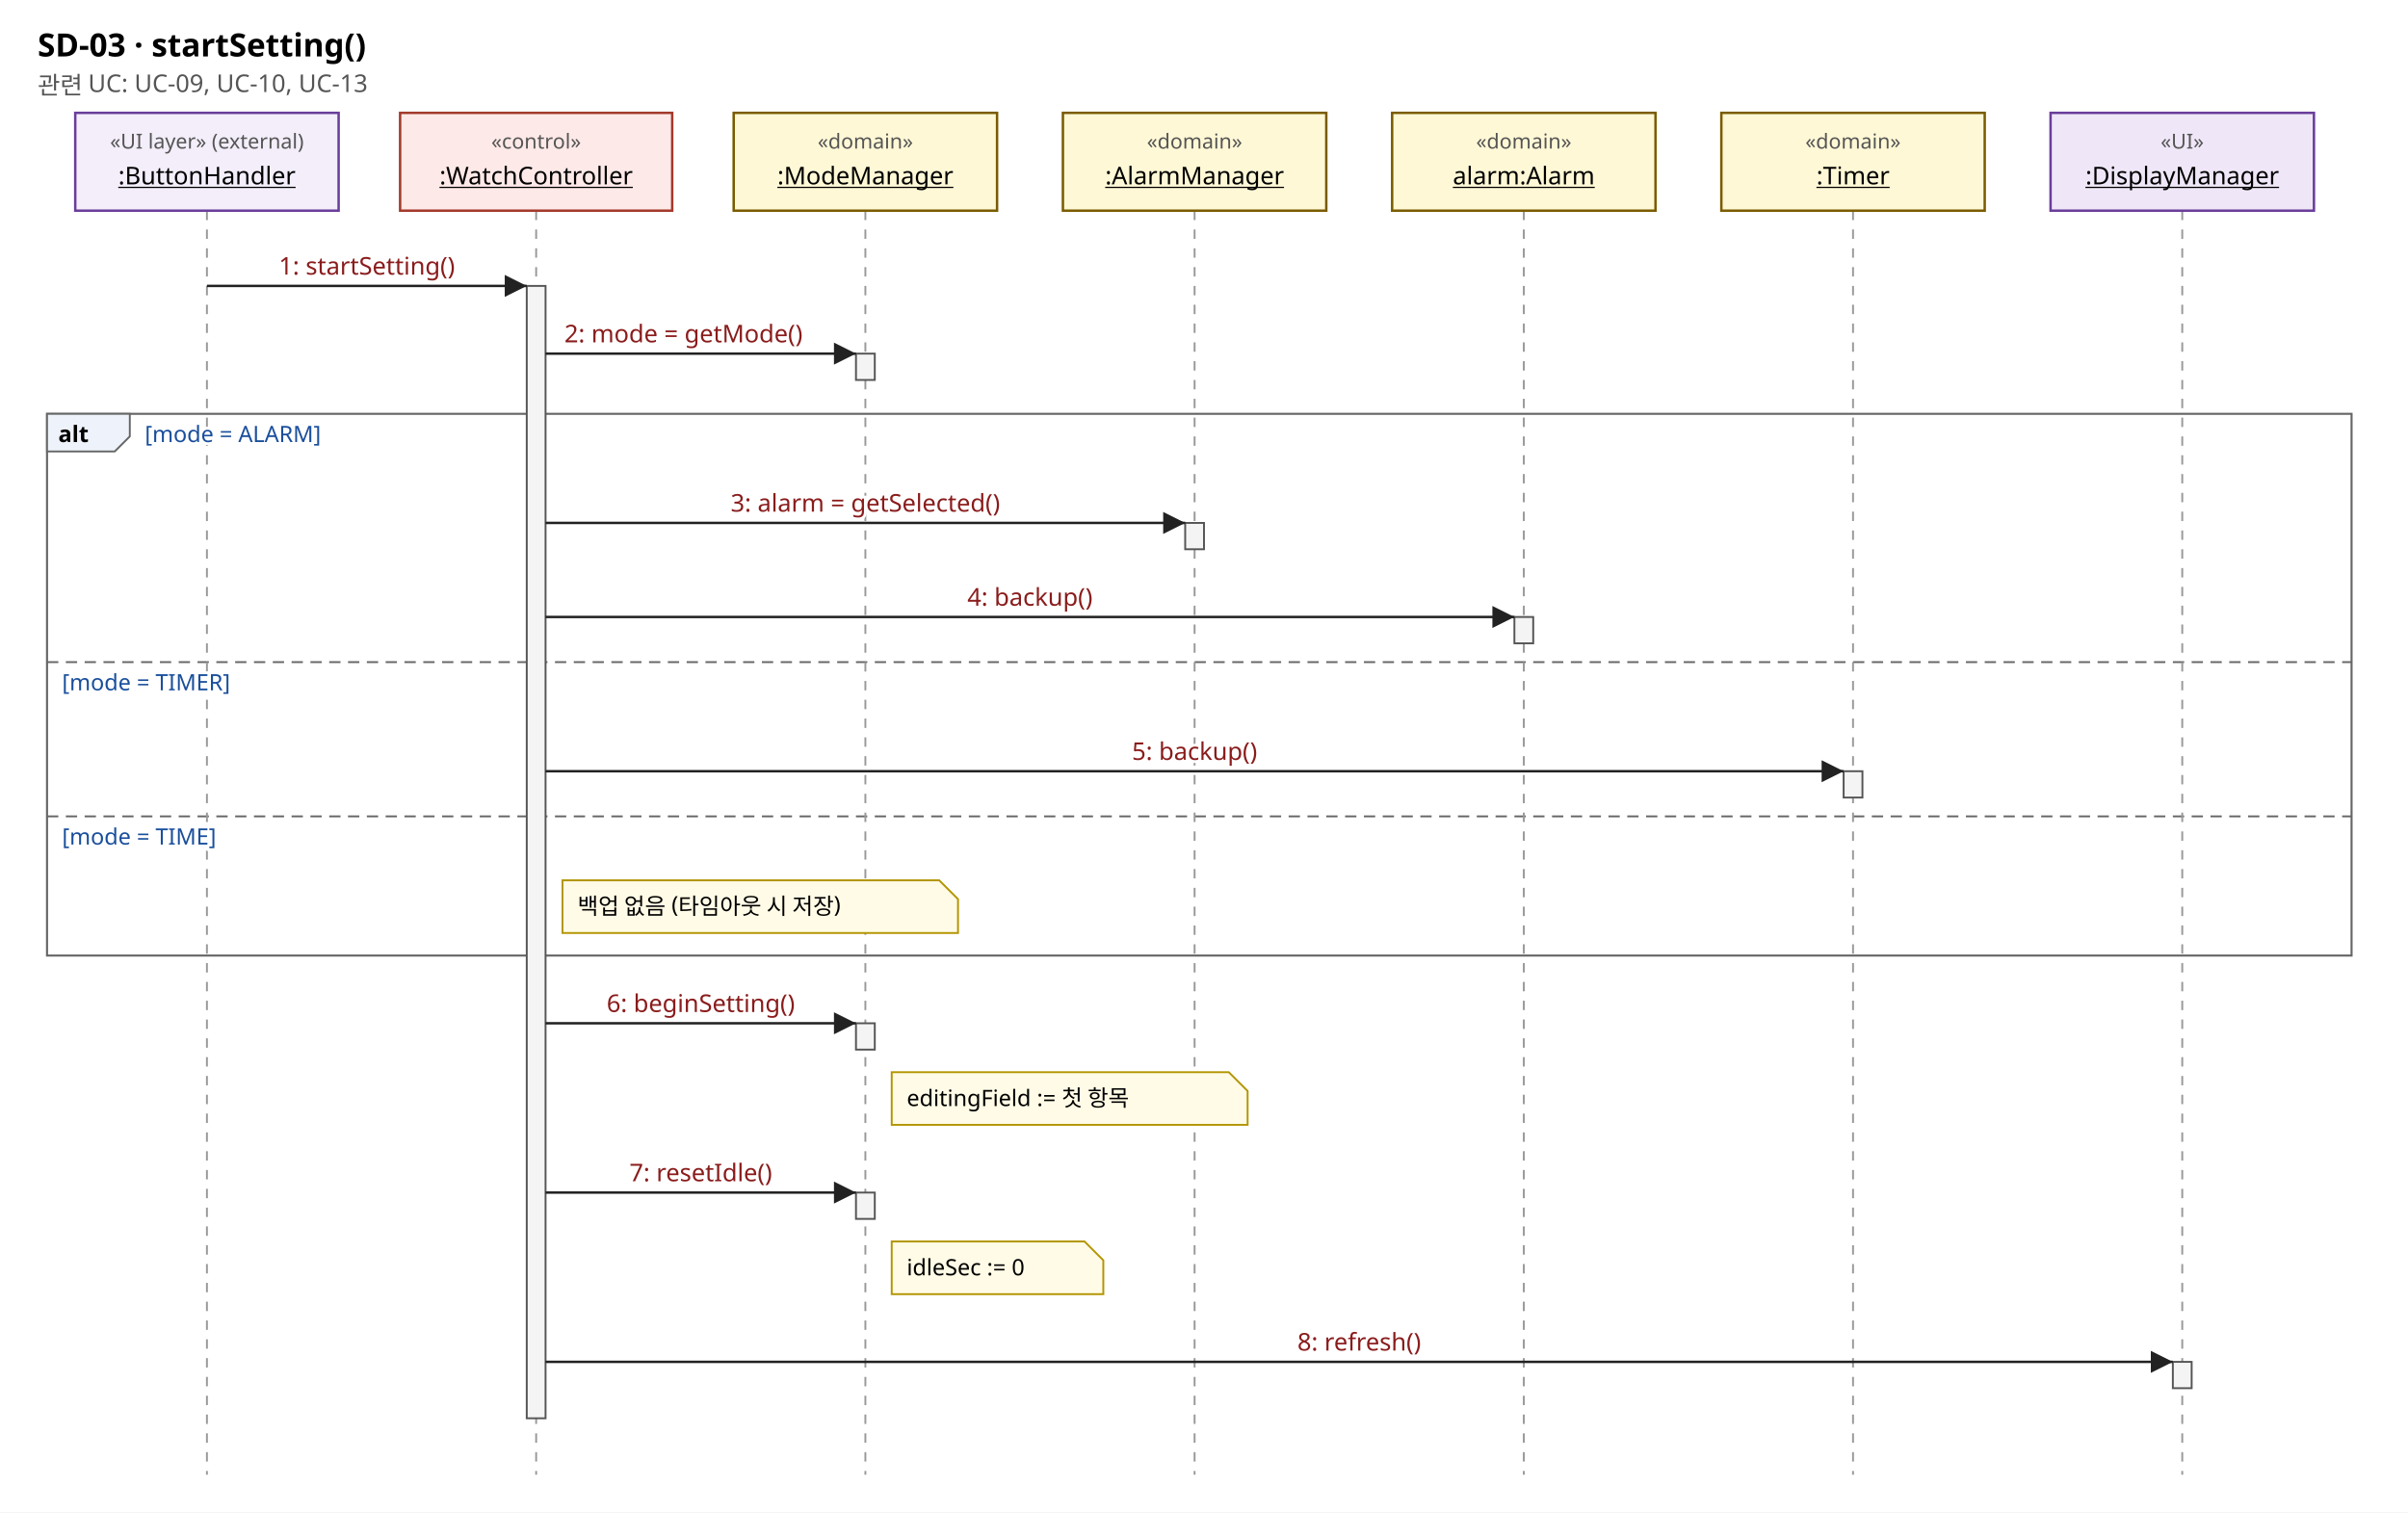
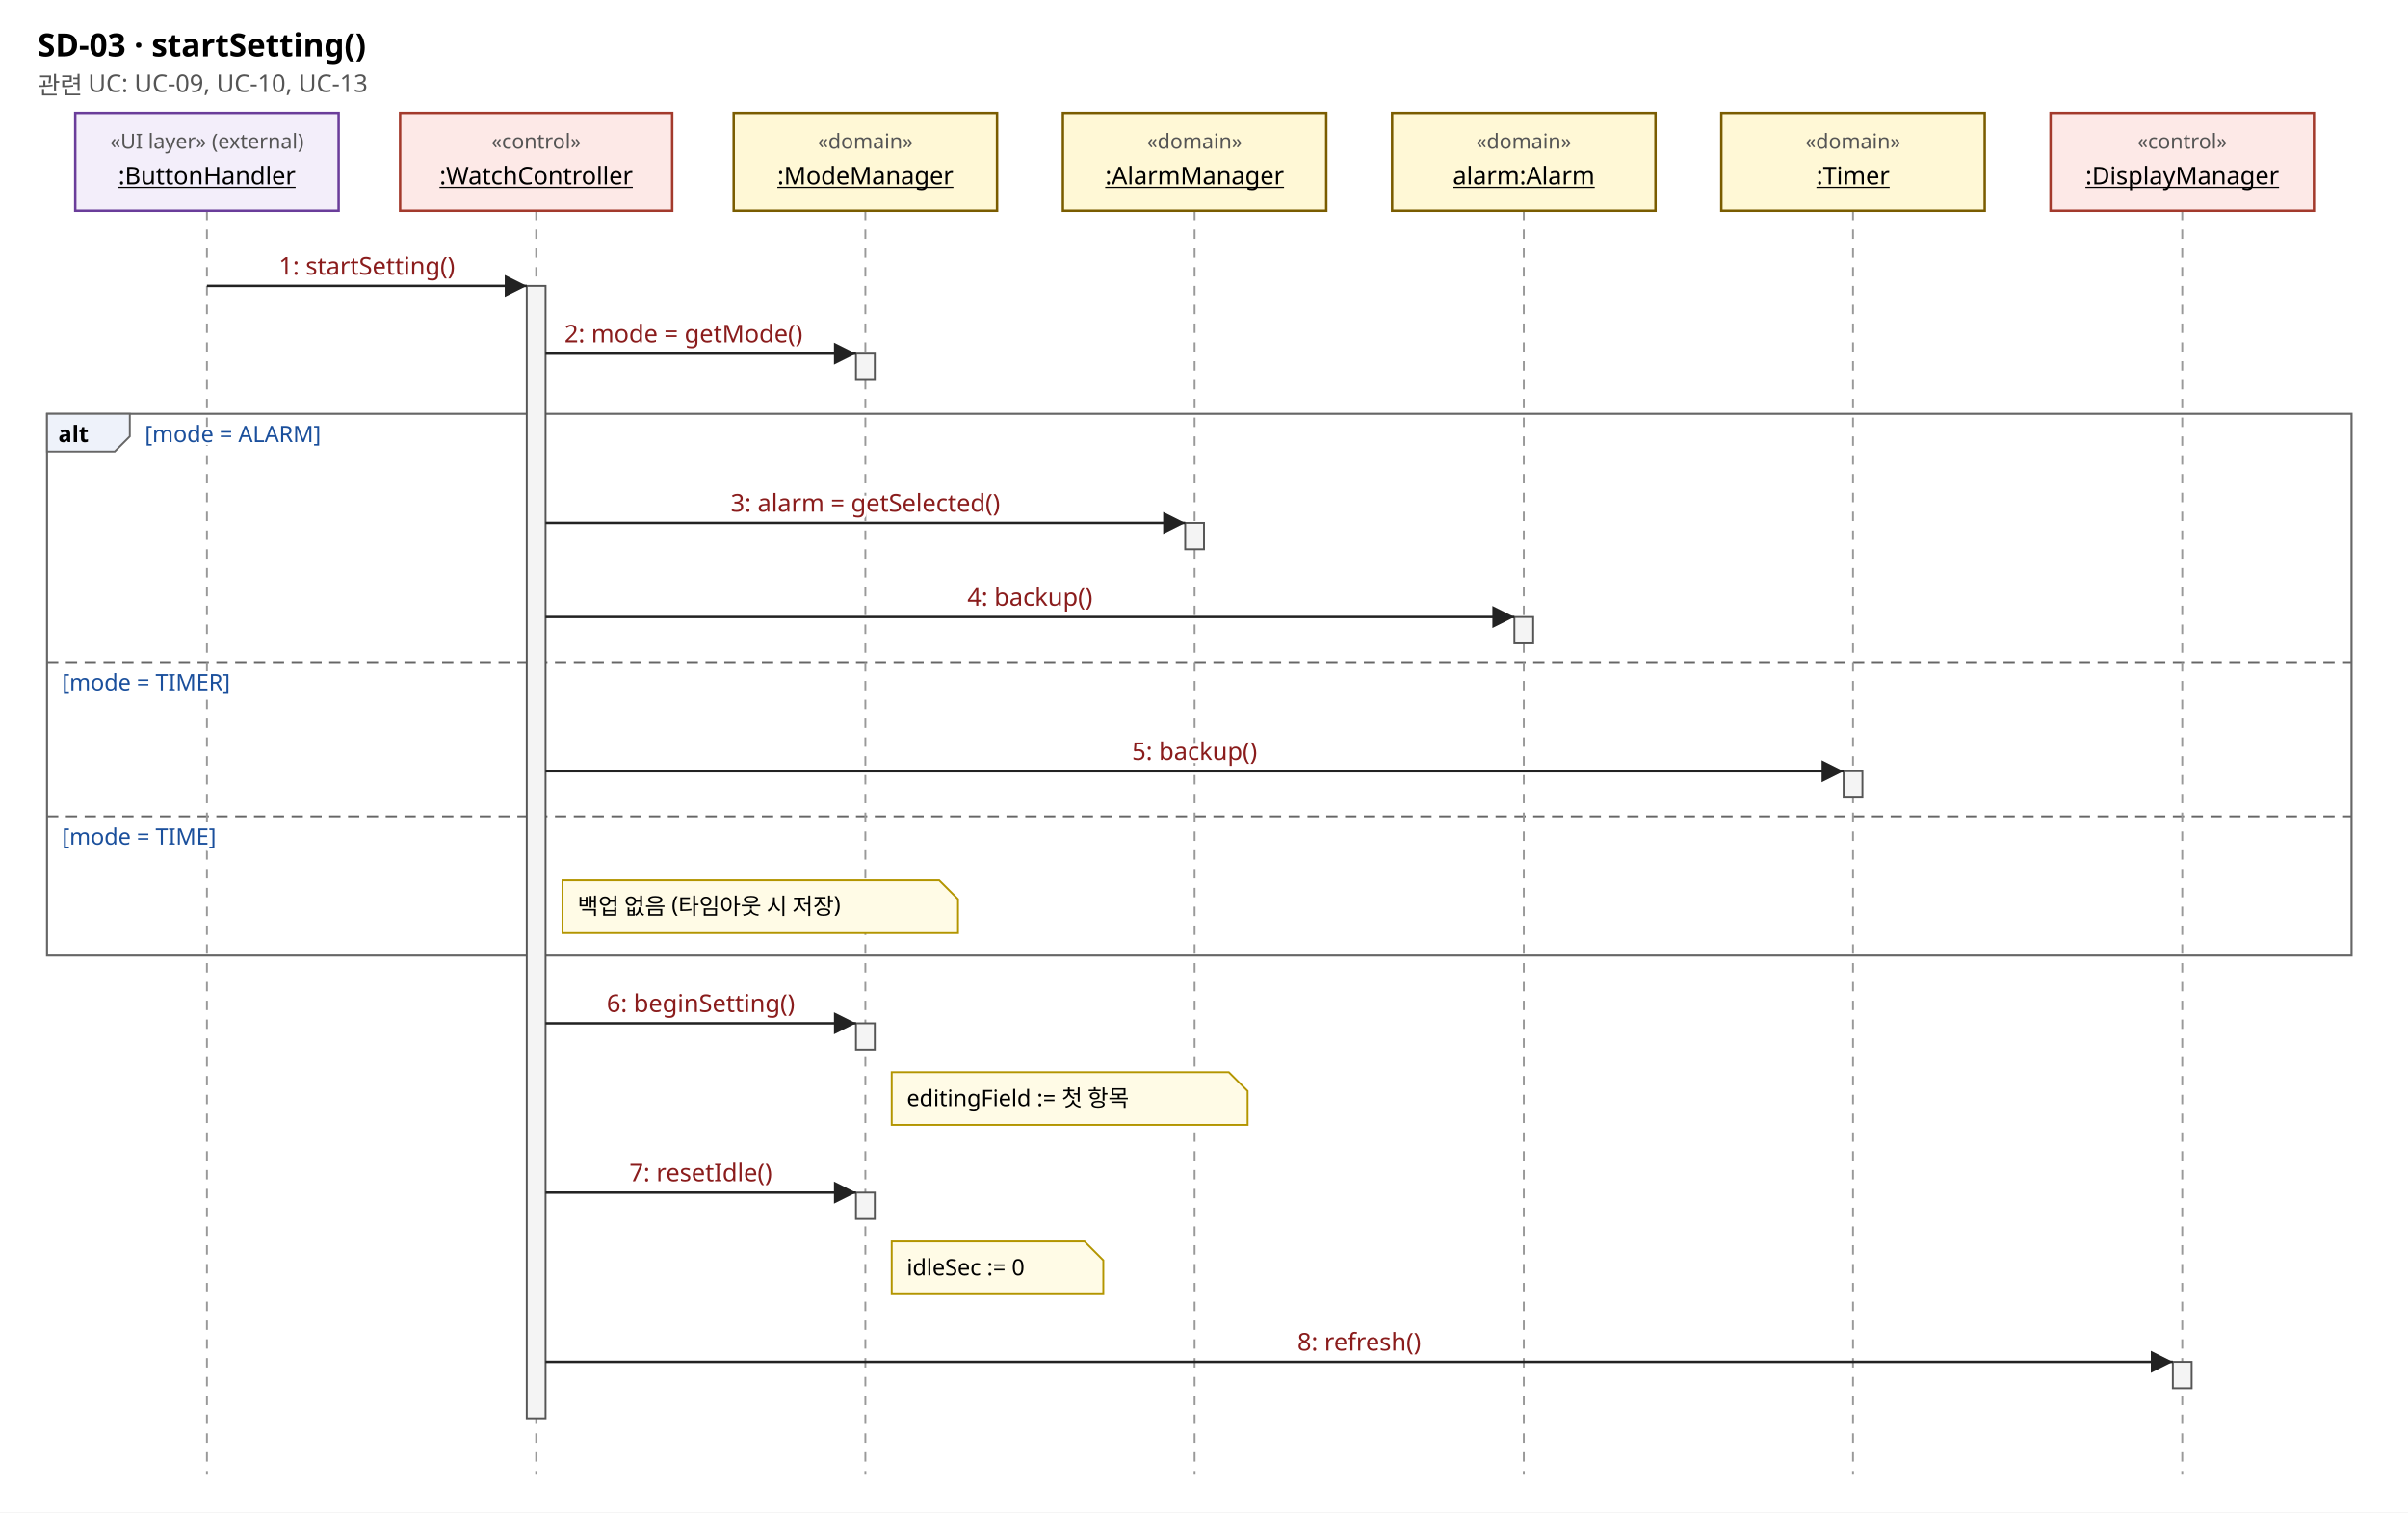
<svg xmlns="http://www.w3.org/2000/svg" width="1280" height="804" viewBox="0 0 1280 804" font-family="Malgun Gothic, Apple SD Gothic Neo, Noto Sans KR, WenQuanYi Zen Hei, sans-serif">
  <defs>
    <marker id="f" viewBox="0 0 10 10" refX="10" refY="5" markerWidth="9" markerHeight="9" orient="auto">
      <path d="M0,0 L10,5 L0,10 z" fill="#222" />
    </marker>
  </defs>
  <rect width="1280" height="804" fill="#fff" />
  <text x="20" y="30" font-size="17" font-weight="bold">SD-03 · startSetting()</text>
  <text x="20" y="50" font-size="13" fill="#555">관련 UC: UC-09, UC-10, UC-13</text>
  <rect x="25" y="220" width="1225" height="288" fill="none" stroke="#666" stroke-width="1.1" />
  <path d="M25,220 h44 v12 l-8,8 h-36 z" fill="#eef2fa" stroke="#666" />
  <text x="31" y="235" font-size="12" font-weight="bold">alt</text>
  <line x1="25" y1="352" x2="1250" y2="352" stroke="#666" stroke-dasharray="6 4" />
  <line x1="25" y1="434" x2="1250" y2="434" stroke="#666" stroke-dasharray="6 4" />
  <line x1="110" y1="112" x2="110" y2="784" stroke="#999" stroke-dasharray="5 5" />
  <rect x="40.0" y="60" width="140" height="52" fill="#f3eefa" stroke="#6a3d9a" stroke-width="1.3" />
  <text x="110" y="79" text-anchor="middle" font-size="11" fill="#555">«UI layer» (external)</text>
  <text x="110" y="98" text-anchor="middle" font-size="13" text-decoration="underline">:ButtonHandler</text>
  <line x1="285" y1="112" x2="285" y2="784" stroke="#999" stroke-dasharray="5 5" />
  <rect x="212.68" y="60" width="144.64" height="52" fill="#fde9e7" stroke="#a33a2c" stroke-width="1.3" />
  <text x="285" y="79" text-anchor="middle" font-size="11" fill="#555">«control»</text>
  <text x="285" y="98" text-anchor="middle" font-size="13" text-decoration="underline">:WatchController</text>
  <line x1="460" y1="112" x2="460" y2="784" stroke="#999" stroke-dasharray="5 5" />
  <rect x="390.0" y="60" width="140" height="52" fill="#fff8d6" stroke="#7a5c00" stroke-width="1.3" />
  <text x="460" y="79" text-anchor="middle" font-size="11" fill="#555">«domain»</text>
  <text x="460" y="98" text-anchor="middle" font-size="13" text-decoration="underline">:ModeManager</text>
  <line x1="635" y1="112" x2="635" y2="784" stroke="#999" stroke-dasharray="5 5" />
  <rect x="565.0" y="60" width="140" height="52" fill="#fff8d6" stroke="#7a5c00" stroke-width="1.3" />
  <text x="635" y="79" text-anchor="middle" font-size="11" fill="#555">«domain»</text>
  <text x="635" y="98" text-anchor="middle" font-size="13" text-decoration="underline">:AlarmManager</text>
  <line x1="810" y1="112" x2="810" y2="784" stroke="#999" stroke-dasharray="5 5" />
  <rect x="740.0" y="60" width="140" height="52" fill="#fff8d6" stroke="#7a5c00" stroke-width="1.3" />
  <text x="810" y="79" text-anchor="middle" font-size="11" fill="#555">«domain»</text>
  <text x="810" y="98" text-anchor="middle" font-size="13" text-decoration="underline">alarm:Alarm</text>
  <line x1="985" y1="112" x2="985" y2="784" stroke="#999" stroke-dasharray="5 5" />
  <rect x="915.0" y="60" width="140" height="52" fill="#fff8d6" stroke="#7a5c00" stroke-width="1.3" />
  <text x="985" y="79" text-anchor="middle" font-size="11" fill="#555">«domain»</text>
  <text x="985" y="98" text-anchor="middle" font-size="13" text-decoration="underline">:Timer</text>
  <line x1="1160" y1="112" x2="1160" y2="784" stroke="#999" stroke-dasharray="5 5" />
-   <rect x="1090.0" y="60" width="140" height="52" fill="#efe7f7" stroke="#6a3d9a" stroke-width="1.3" />
-   <text x="1160" y="79" text-anchor="middle" font-size="11" fill="#555">«UI»</text>
+   <rect x="1090.0" y="60" width="140" height="52" fill="#fde9e7" stroke="#a33a2c" stroke-width="1.3" />
+   <text x="1160" y="79" text-anchor="middle" font-size="11" fill="#555">«control»</text>
  <text x="1160" y="98" text-anchor="middle" font-size="13" text-decoration="underline">:DisplayManager</text>
  <rect x="455" y="188" width="10" height="14" fill="#f4f4f4" stroke="#555" />
  <rect x="630" y="278" width="10" height="14" fill="#f4f4f4" stroke="#555" />
  <rect x="805" y="328" width="10" height="14" fill="#f4f4f4" stroke="#555" />
  <rect x="980" y="410" width="10" height="14" fill="#f4f4f4" stroke="#555" />
  <rect x="455" y="544" width="10" height="14" fill="#f4f4f4" stroke="#555" />
  <rect x="455" y="634" width="10" height="14" fill="#f4f4f4" stroke="#555" />
  <rect x="1155" y="724" width="10" height="14" fill="#f4f4f4" stroke="#555" />
  <rect x="280" y="152" width="10" height="602" fill="#f4f4f4" stroke="#555" />
  <line x1="110" y1="152" x2="280" y2="152" stroke="#222" stroke-width="1.3" marker-end="url(#f)" />
  <text x="195.0" y="146" text-anchor="middle" font-size="13" fill="#8a1c1c" stroke="#fff" stroke-width="3" paint-order="stroke">1: startSetting()</text>
  <line x1="290" y1="188" x2="455" y2="188" stroke="#222" stroke-width="1.3" marker-end="url(#f)" />
  <text x="300" y="182" font-size="13" fill="#8a1c1c" stroke="#fff" stroke-width="3" paint-order="stroke">2: mode = getMode()</text>
  <line x1="290" y1="278" x2="630" y2="278" stroke="#222" stroke-width="1.3" marker-end="url(#f)" />
  <text x="460.0" y="272" text-anchor="middle" font-size="13" fill="#8a1c1c" stroke="#fff" stroke-width="3" paint-order="stroke">3: alarm = getSelected()</text>
  <line x1="290" y1="328" x2="805" y2="328" stroke="#222" stroke-width="1.3" marker-end="url(#f)" />
  <text x="547.5" y="322" text-anchor="middle" font-size="13" fill="#8a1c1c" stroke="#fff" stroke-width="3" paint-order="stroke">4: backup()</text>
  <line x1="290" y1="410" x2="980" y2="410" stroke="#222" stroke-width="1.3" marker-end="url(#f)" />
  <text x="635.0" y="404" text-anchor="middle" font-size="13" fill="#8a1c1c" stroke="#fff" stroke-width="3" paint-order="stroke">5: backup()</text>
  <path d="M299,468 h200.24 l10,10 v18 h-210.24 z" fill="#fffbe6" stroke="#b39500" />
  <text x="307" y="486" font-size="12">백업 없음 (타임아웃 시 저장)</text>
  <line x1="290" y1="544" x2="455" y2="544" stroke="#222" stroke-width="1.3" marker-end="url(#f)" />
  <text x="372.5" y="538" text-anchor="middle" font-size="13" fill="#8a1c1c" stroke="#fff" stroke-width="3" paint-order="stroke">6: beginSetting()</text>
  <path d="M474,570 h179.18 l10,10 v18 h-189.18 z" fill="#fffbe6" stroke="#b39500" />
  <text x="482" y="588" font-size="12">editingField := 첫 항목</text>
  <line x1="290" y1="634" x2="455" y2="634" stroke="#222" stroke-width="1.3" marker-end="url(#f)" />
  <text x="372.5" y="628" text-anchor="middle" font-size="13" fill="#8a1c1c" stroke="#fff" stroke-width="3" paint-order="stroke">7: resetIdle()</text>
  <path d="M474,660 h102.48 l10,10 v18 h-112.48 z" fill="#fffbe6" stroke="#b39500" />
  <text x="482" y="678" font-size="12">idleSec := 0</text>
  <line x1="290" y1="724" x2="1155" y2="724" stroke="#222" stroke-width="1.3" marker-end="url(#f)" />
  <text x="722.5" y="718" text-anchor="middle" font-size="13" fill="#8a1c1c" stroke="#fff" stroke-width="3" paint-order="stroke">8: refresh()</text>
  <text x="77" y="235" font-size="12" fill="#1a4f9c" stroke="#fff" stroke-width="3" paint-order="stroke">[mode = ALARM]</text>
  <text x="33" y="367" font-size="12" fill="#1a4f9c" stroke="#fff" stroke-width="3" paint-order="stroke">[mode = TIMER]</text>
  <text x="33" y="449" font-size="12" fill="#1a4f9c" stroke="#fff" stroke-width="3" paint-order="stroke">[mode = TIME]</text>
</svg>
